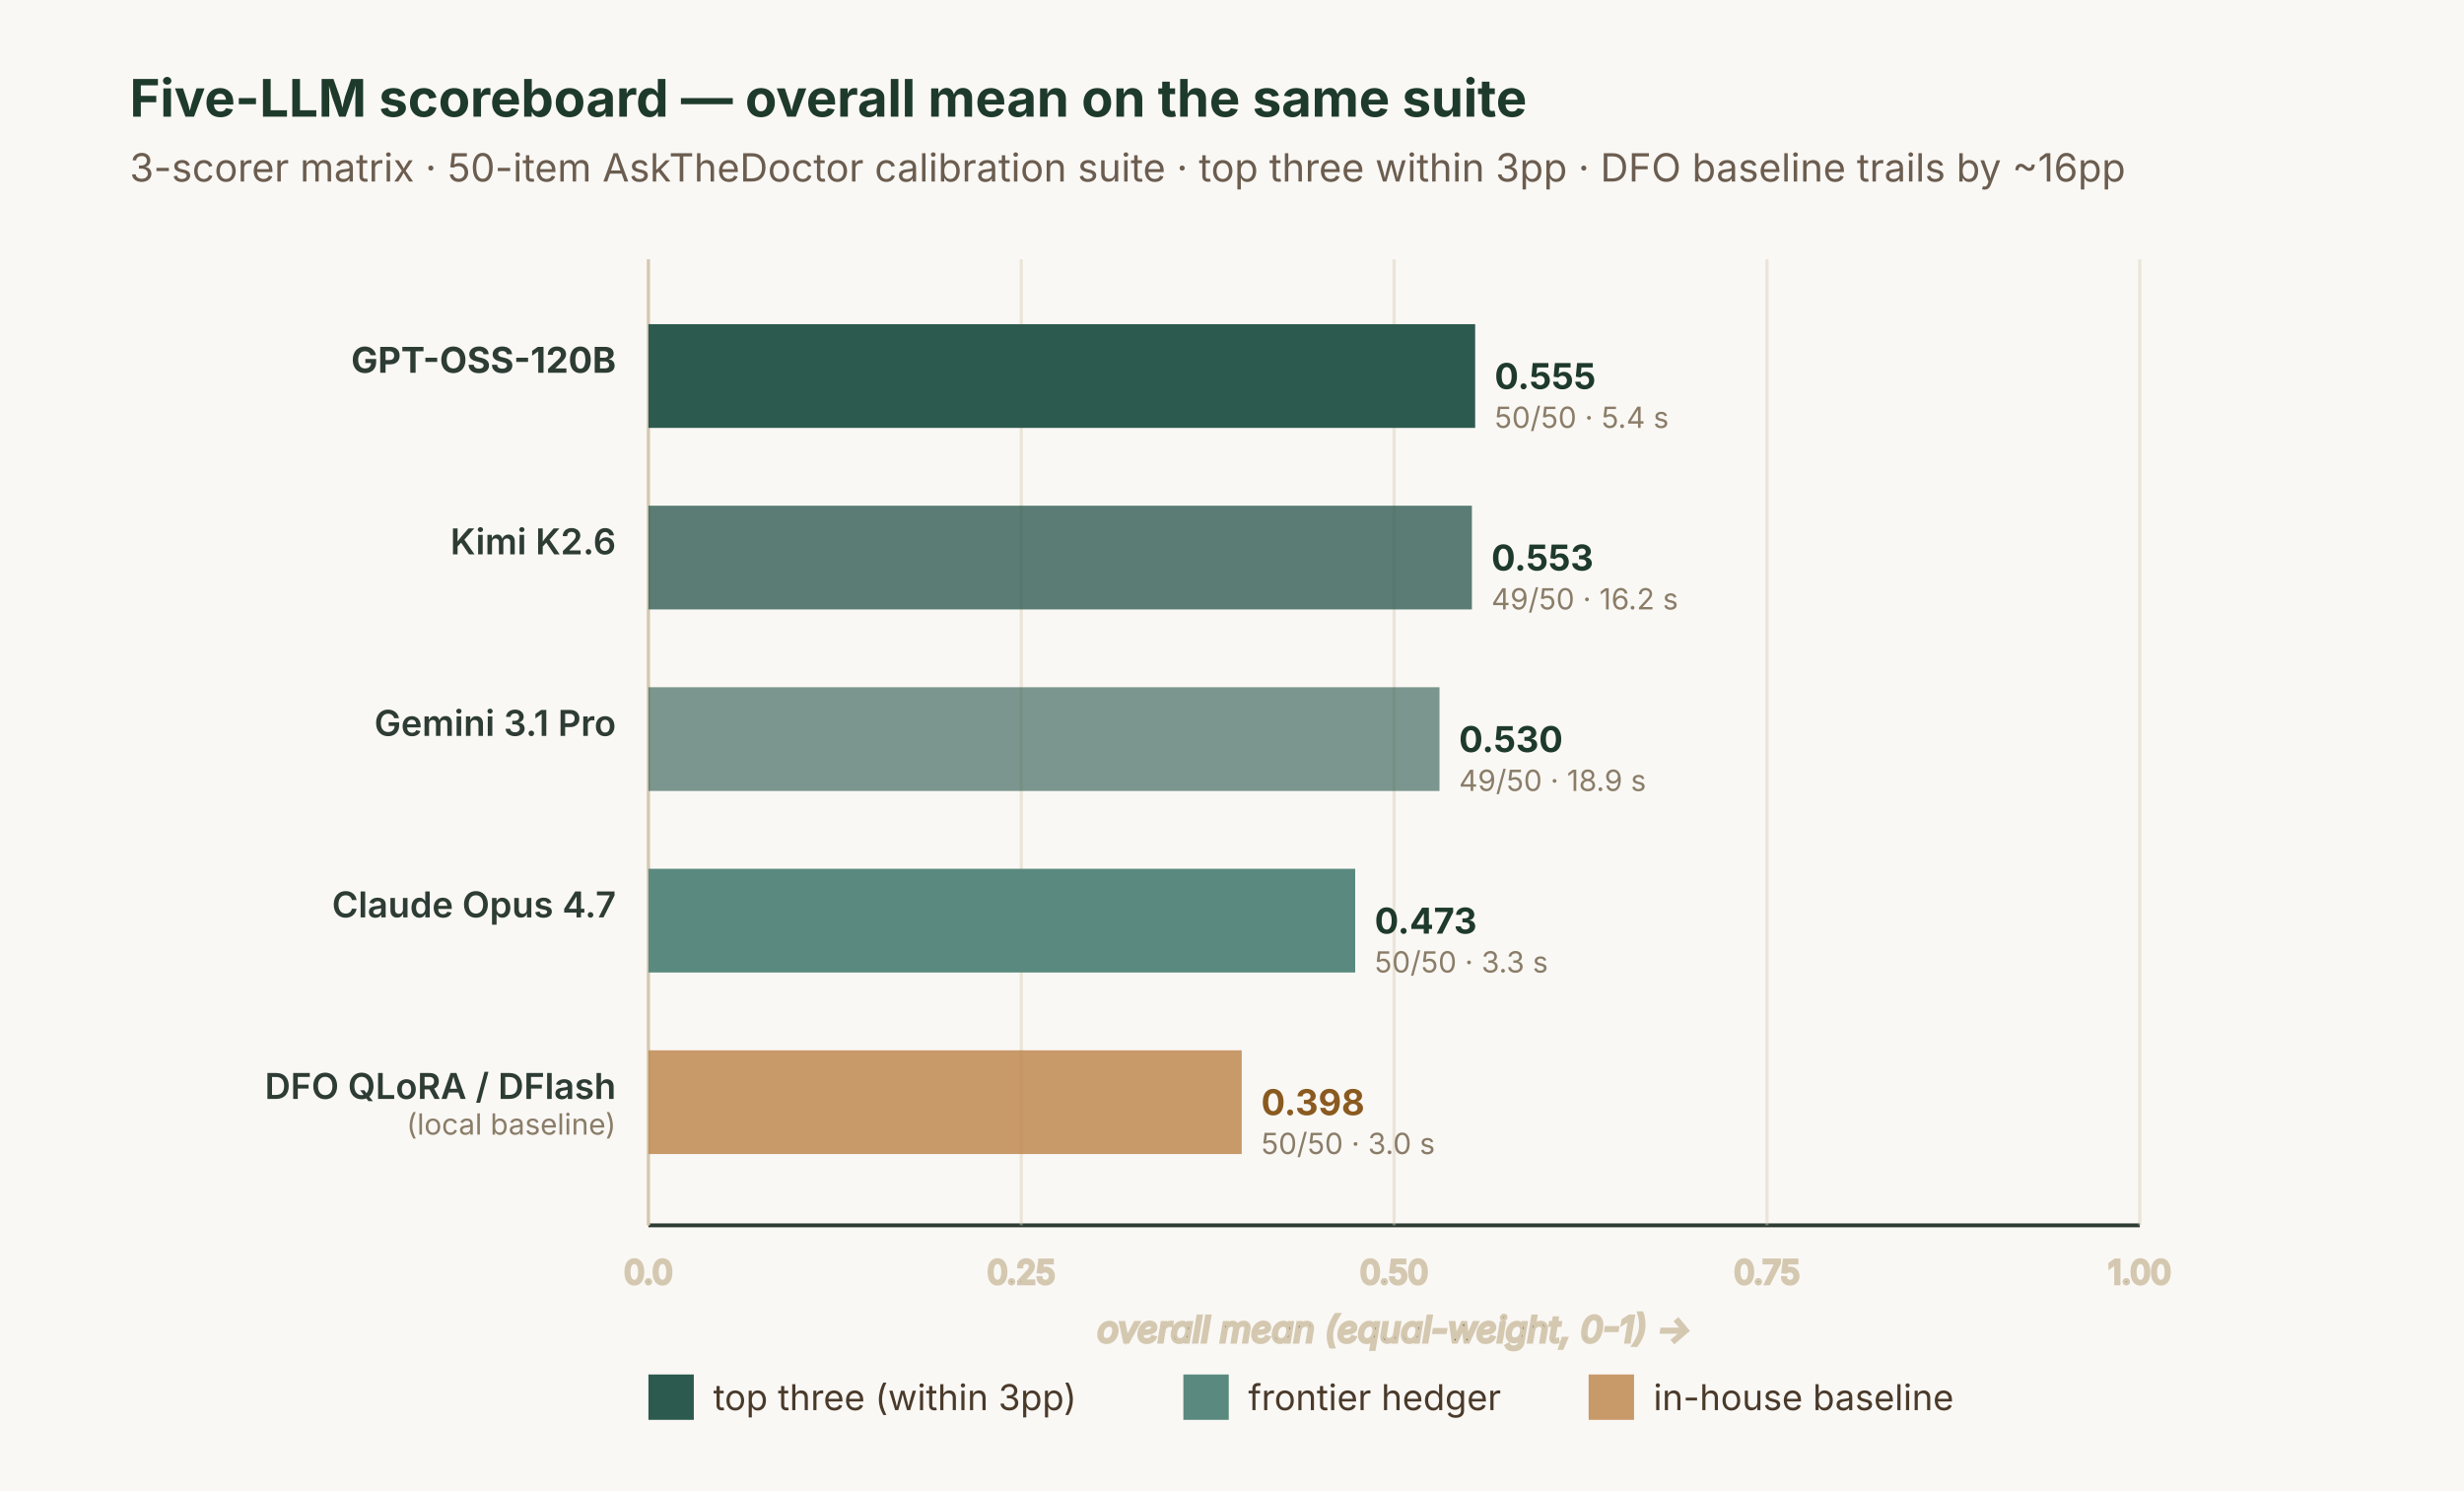
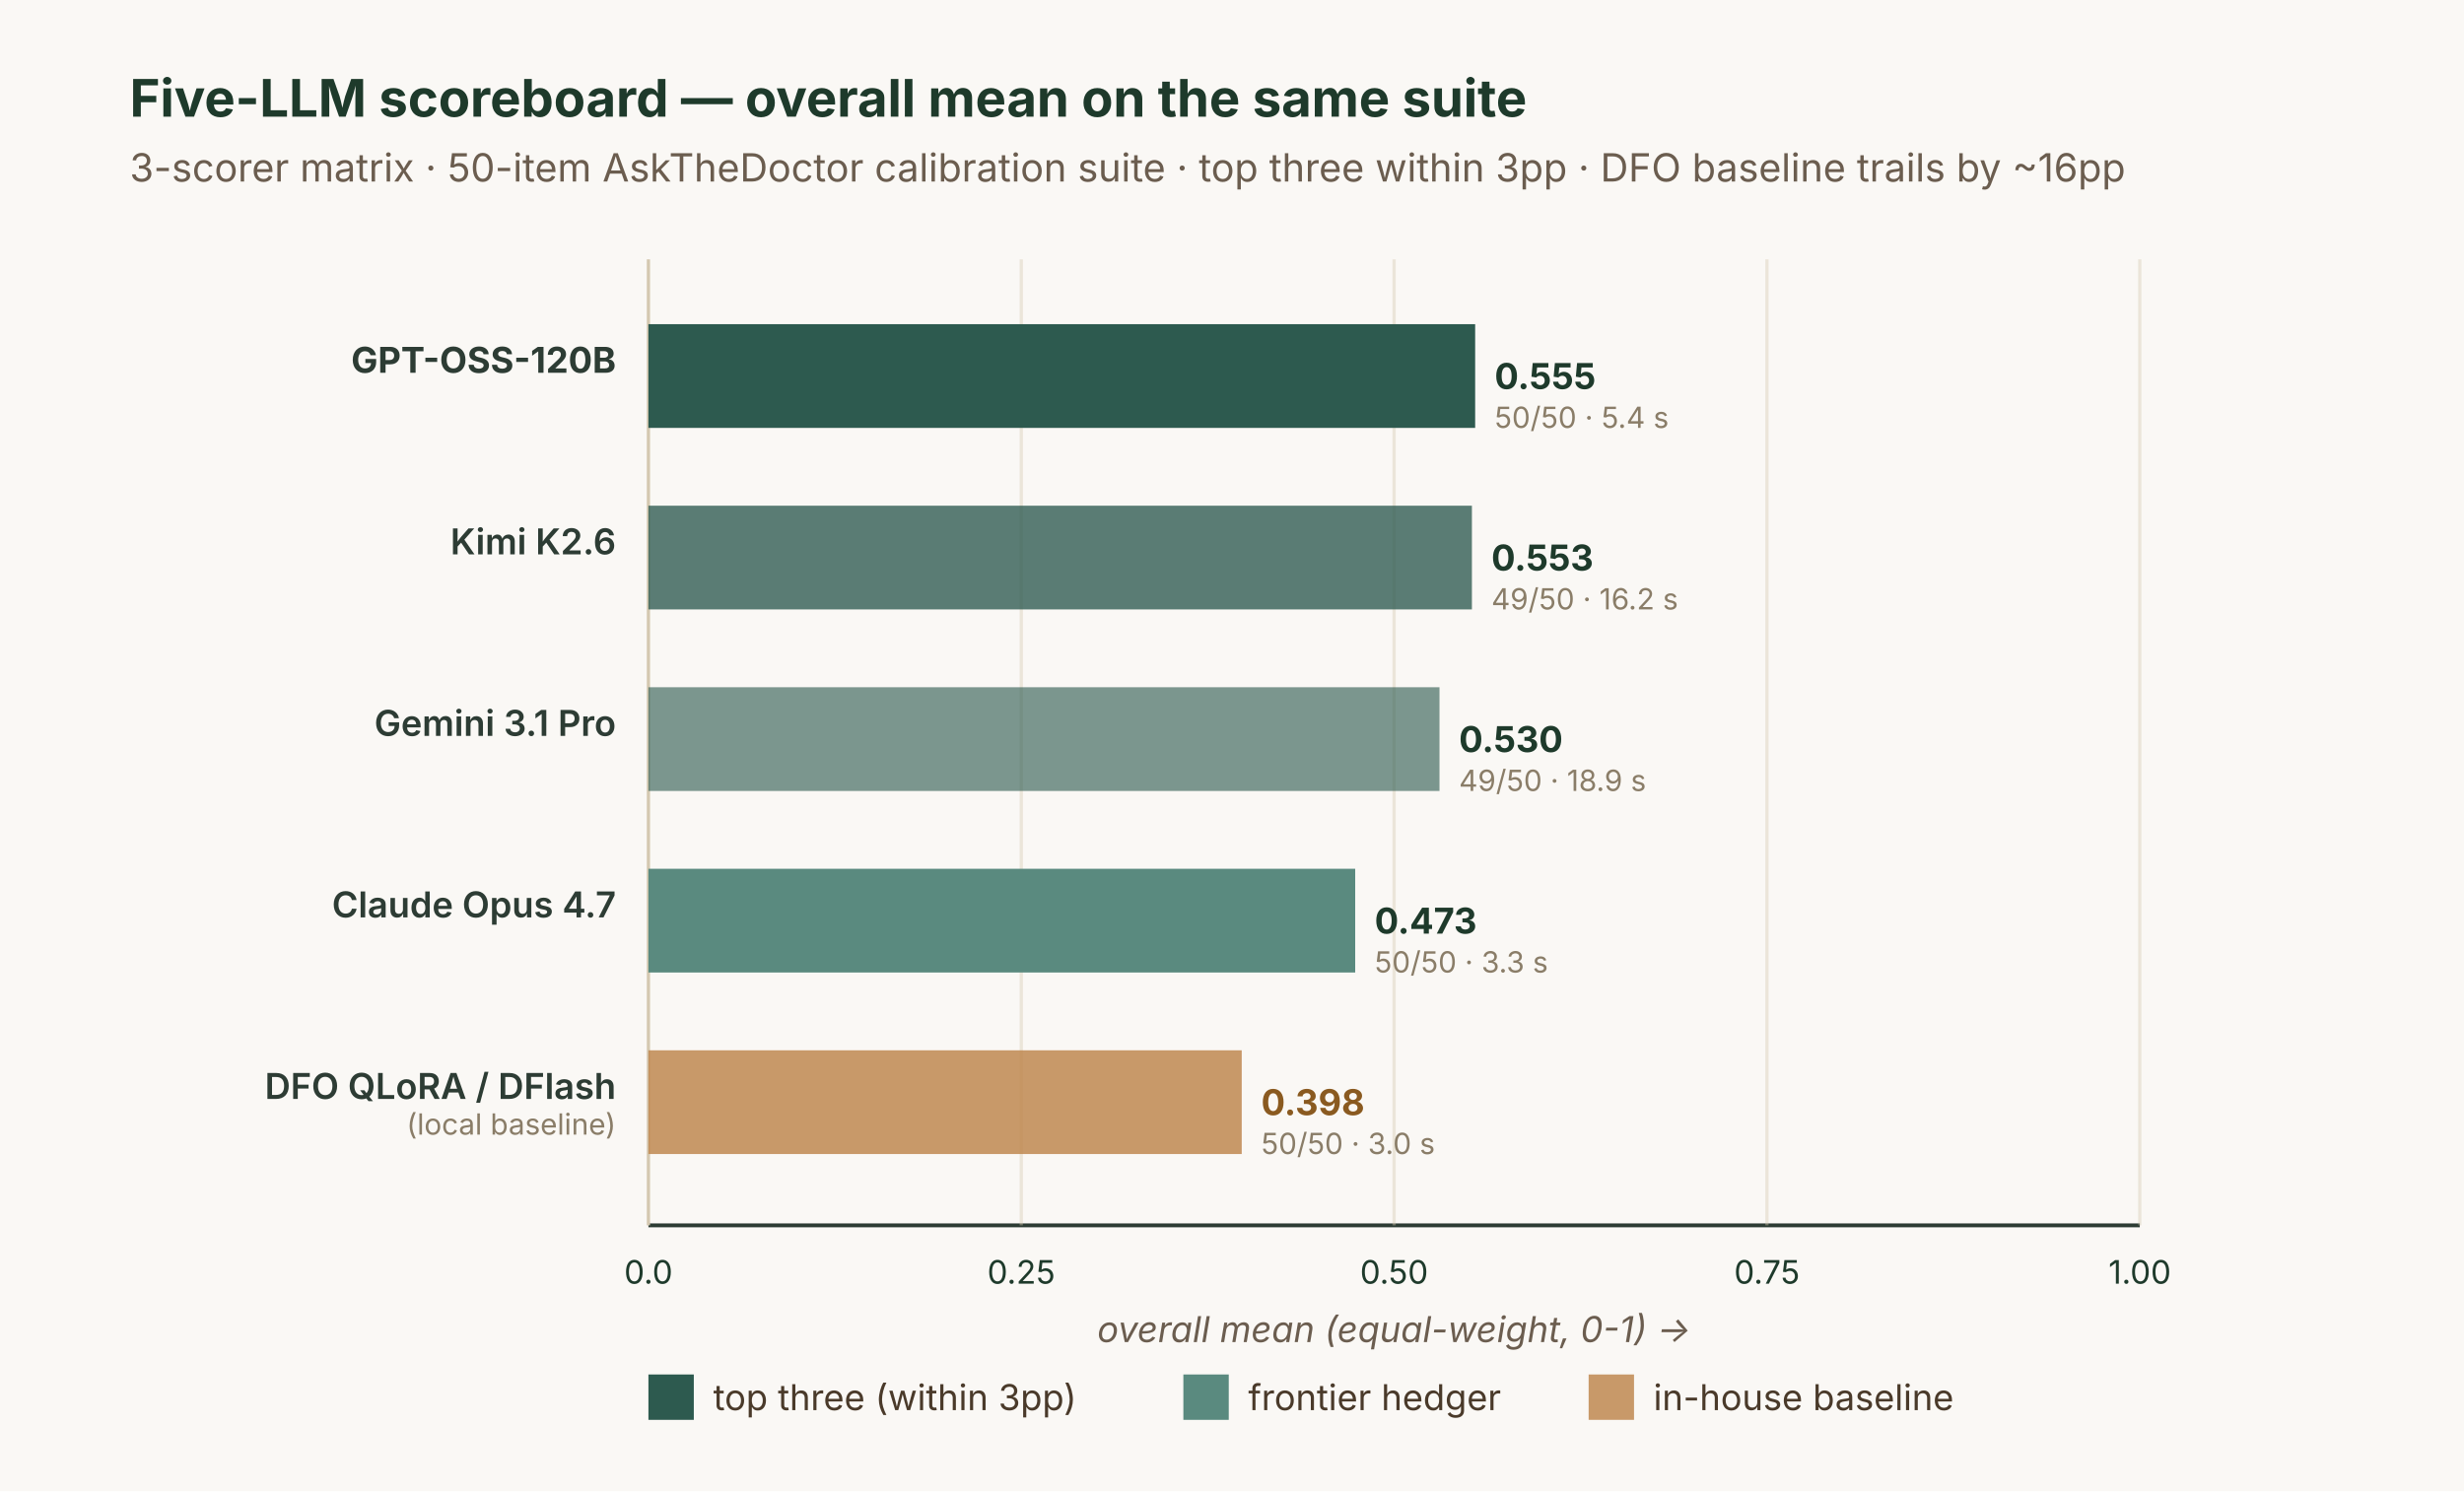
<svg xmlns="http://www.w3.org/2000/svg" viewBox="0 0 760 460" font-family="'DM Sans', -apple-system, sans-serif" role="img" aria-label="Horizontal bar chart of five LLMs on the same 50-item AskTheDoctor calibration suite sorted descending by overall mean: GPT-OSS-120B 0.555, Kimi K2.6 0.553, Gemini 3.1 Pro 0.530, Claude Opus 4.7 0.473, DFO QLoRA DFlash baseline 0.398. Pass rates and median latencies labeled per row.">
  <rect width="760" height="460" fill="#faf8f5" />
  <text x="40" y="36" font-size="16" font-weight="700" fill="#1e3a2b">Five-LLM scoreboard — overall mean on the same suite</text>
  <text x="40" y="56" font-size="12" fill="#6b5d4f">3-scorer matrix · 50-item AskTheDoctor calibration suite · top three within 3pp · DFO baseline trails by ~16pp</text>
-   <g stroke="#d4c8b0" stroke-width="1" font-size="10" fill="#8a7d68">
+   <g stroke="#d4c8b0" stroke-width="1" font-size="10" fill="#1e3a2b">
    <line x1="200" y1="378" x2="660" y2="378" stroke="#2d3c34" stroke-width="1.2" />
    <line x1="200" y1="80" x2="200" y2="378" />
    <line x1="315" y1="80" x2="315" y2="378" opacity="0.4" />
    <line x1="430" y1="80" x2="430" y2="378" opacity="0.4" />
    <line x1="545" y1="80" x2="545" y2="378" opacity="0.4" />
    <line x1="660" y1="80" x2="660" y2="378" opacity="0.4" />
-     <text x="200" y="396" text-anchor="middle">0.0</text>
-     <text x="315" y="396" text-anchor="middle">0.25</text>
-     <text x="430" y="396" text-anchor="middle">0.50</text>
-     <text x="545" y="396" text-anchor="middle">0.75</text>
-     <text x="660" y="396" text-anchor="middle">1.00</text>
-     <text x="430" y="414" text-anchor="middle" font-size="11" fill="#6b5d4f" font-style="italic">overall mean (equal-weight, 0-1) →</text>
+     <text stroke="none" x="200" y="396" text-anchor="middle">0.0</text>
+     <text stroke="none" x="315" y="396" text-anchor="middle">0.25</text>
+     <text stroke="none" x="430" y="396" text-anchor="middle">0.50</text>
+     <text stroke="none" x="545" y="396" text-anchor="middle">0.75</text>
+     <text stroke="none" x="660" y="396" text-anchor="middle">1.00</text>
+     <text stroke="none" x="430" y="414" text-anchor="middle" font-size="11" fill="#6b5d4f" font-style="italic">overall mean (equal-weight, 0-1) →</text>
  </g>
  <g font-size="11">
    <text x="190" y="115" text-anchor="end" fill="#2d3c34" font-weight="700">GPT-OSS-120B</text>
    <rect x="200" y="100" width="255" height="32" fill="#2d5a4f" />
    <text x="461" y="120" fill="#1e3a2b" font-weight="700">0.555</text>
    <text x="461" y="132" fill="#8a7d68" font-size="9">50/50 · 5.4 s</text>
    <text x="190" y="171" text-anchor="end" fill="#2d3c34" font-weight="600">Kimi K2.6</text>
    <rect x="200" y="156" width="254" height="32" fill="#2d5a4f" opacity="0.78" />
    <text x="460" y="176" fill="#1e3a2b" font-weight="700">0.553</text>
    <text x="460" y="188" fill="#8a7d68" font-size="9">49/50 · 16.2 s</text>
    <text x="190" y="227" text-anchor="end" fill="#2d3c34" font-weight="600">Gemini 3.1 Pro</text>
    <rect x="200" y="212" width="244" height="32" fill="#2d5a4f" opacity="0.62" />
    <text x="450" y="232" fill="#1e3a2b" font-weight="700">0.530</text>
    <text x="450" y="244" fill="#8a7d68" font-size="9">49/50 · 18.9 s</text>
    <text x="190" y="283" text-anchor="end" fill="#2d3c34" font-weight="600">Claude Opus 4.7</text>
    <rect x="200" y="268" width="218" height="32" fill="#5a8a7f" />
    <text x="424" y="288" fill="#1e3a2b" font-weight="700">0.473</text>
    <text x="424" y="300" fill="#8a7d68" font-size="9">50/50 · 3.3 s</text>
    <text x="190" y="339" text-anchor="end" fill="#2d3c34" font-weight="600">DFO QLoRA / DFlash</text>
    <text x="190" y="350" text-anchor="end" fill="#8a7d68" font-size="9">(local baseline)</text>
    <rect x="200" y="324" width="183" height="32" fill="#c08850" opacity="0.85" />
    <text x="389" y="344" fill="#8a5a20" font-weight="700">0.398</text>
    <text x="389" y="356" fill="#8a7d68" font-size="9">50/50 · 3.0 s</text>
  </g>
  <g font-size="11" fill="#4a3a2a">
    <rect x="200" y="424" width="14" height="14" fill="#2d5a4f" />
    <text x="220" y="435">top three (within 3pp)</text>
    <rect x="365" y="424" width="14" height="14" fill="#5a8a7f" />
    <text x="385" y="435">frontier hedger</text>
    <rect x="490" y="424" width="14" height="14" fill="#c08850" opacity="0.85" />
    <text x="510" y="435">in-house baseline</text>
  </g>
</svg>
